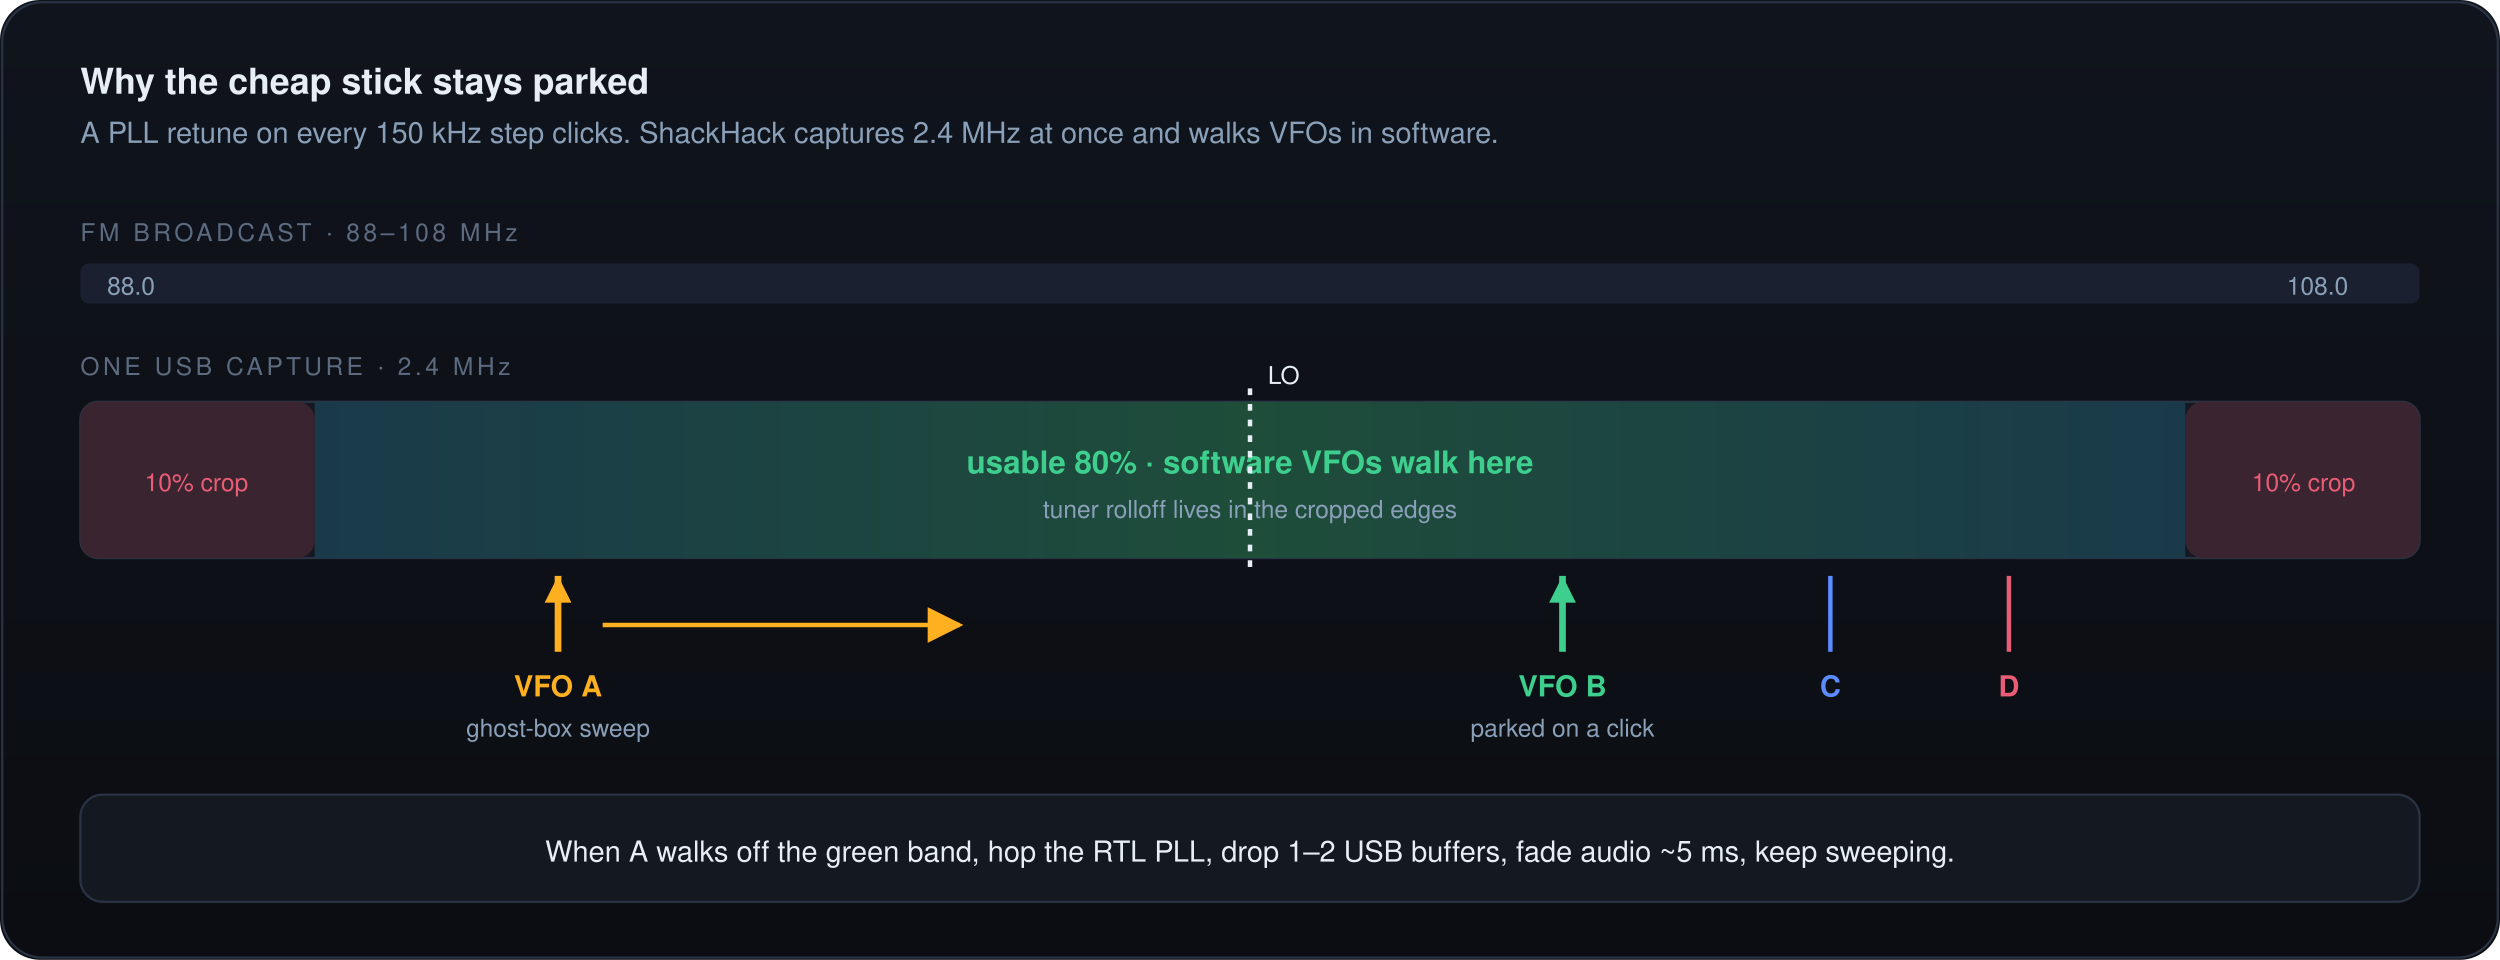
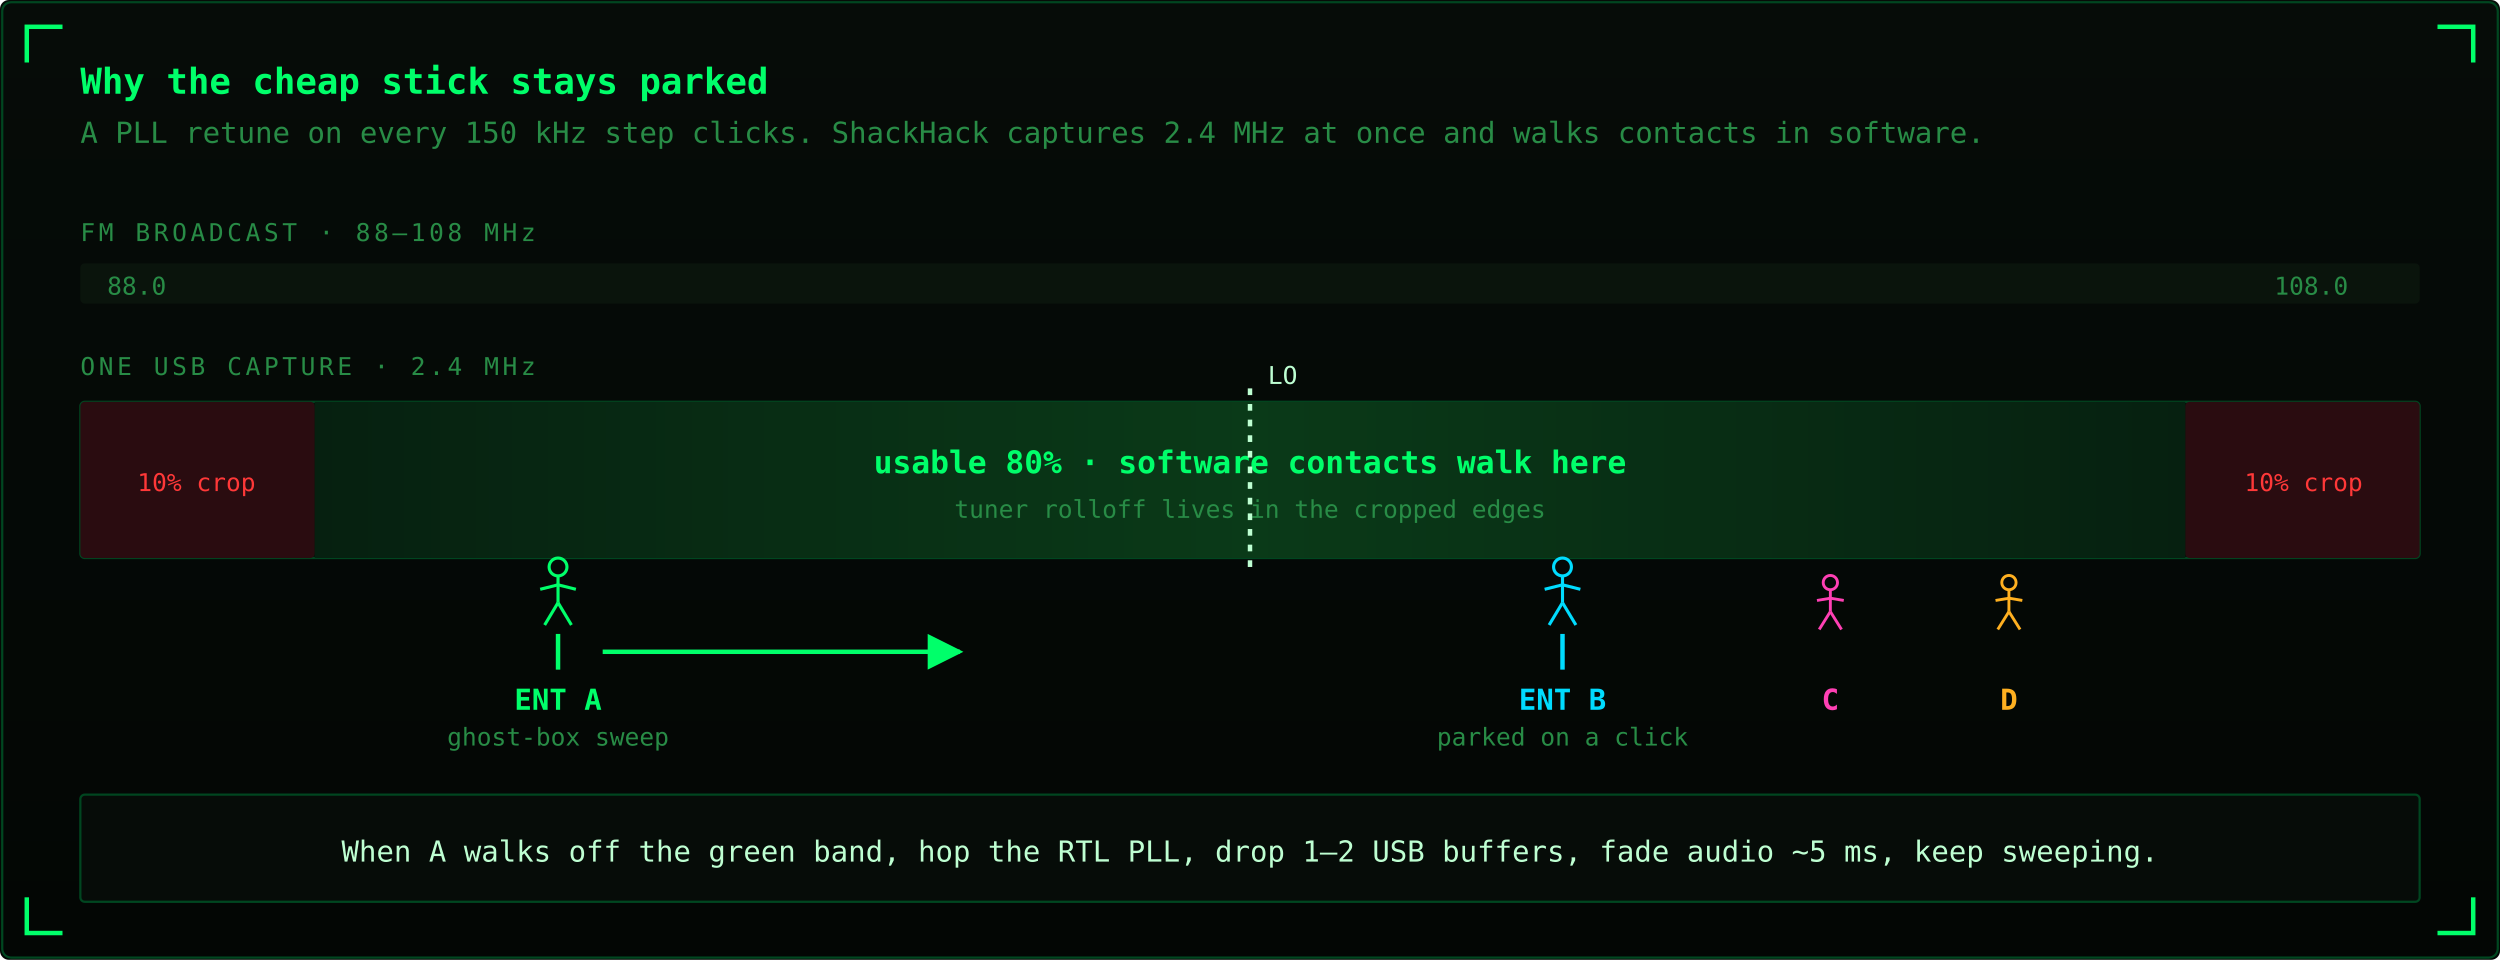
- <svg xmlns="http://www.w3.org/2000/svg" viewBox="0 0 1120 430" role="img" aria-label="Parked LO window with software VFOs walking inside usable bandwidth">
+ <svg xmlns="http://www.w3.org/2000/svg" viewBox="0 0 1120 430" role="img" aria-label="Parked LO window with software contacts walking inside usable bandwidth">
  <defs>
    <linearGradient id="bg2" x1="0" y1="0" x2="0" y2="1">
-       <stop offset="0" stop-color="#10141c" />
-       <stop offset="1" stop-color="#0b0d12" />
+       <stop offset="0" stop-color="#060c08" />
+       <stop offset="1" stop-color="#030604" />
    </linearGradient>
    <linearGradient id="usable" x1="0" y1="0" x2="1" y2="0">
-       <stop offset="0" stop-color="#1a3a4a" />
-       <stop offset="0.5" stop-color="#1e4d3a" />
-       <stop offset="1" stop-color="#1a3a4a" />
+       <stop offset="0" stop-color="#062010" />
+       <stop offset="0.5" stop-color="#0a3a18" />
+       <stop offset="1" stop-color="#062010" />
    </linearGradient>
    <marker id="arrow2" viewBox="0 0 10 10" refX="9" refY="5" markerWidth="8" markerHeight="8" orient="auto-start-reverse">
-       <path d="M 0 0 L 10 5 L 0 10 z" fill="#ffb020" />
+       <path d="M 0 0 L 10 5 L 0 10 z" fill="#00ff6a" />
    </marker>
  </defs>
-   <rect width="1120" height="430" rx="18" fill="url(#bg2)" />
-   <rect x="1" y="1" width="1118" height="428" rx="18" fill="none" stroke="#2a3344" />
-   <text x="36" y="42" fill="#e8eef6" font-family="Segoe UI, Helvetica, Arial, sans-serif" font-size="16" font-weight="700">Why the cheap stick stays parked</text>
-   <text x="36" y="64" fill="#8aa0b8" font-family="Segoe UI, Helvetica, Arial, sans-serif" font-size="13">A PLL retune on every 150 kHz step clicks. ShackHack captures 2.4 MHz at once and walks VFOs in software.</text>
-   <text x="36" y="108" fill="#5c6b80" font-family="Segoe UI, Helvetica, Arial, sans-serif" font-size="11" letter-spacing="1.6">FM BROADCAST  ·  88–108 MHz</text>
-   <rect x="36" y="118" width="1048" height="18" rx="4" fill="#1a2030" />
-   <text x="48" y="132" fill="#8aa0b8" font-family="Segoe UI, Helvetica, Arial, sans-serif" font-size="11">88.0</text>
-   <text x="1052" y="132" text-anchor="end" fill="#8aa0b8" font-family="Segoe UI, Helvetica, Arial, sans-serif" font-size="11">108.0</text>
-   <text x="36" y="168" fill="#5c6b80" font-family="Segoe UI, Helvetica, Arial, sans-serif" font-size="11" letter-spacing="1.6">ONE USB CAPTURE  ·  2.4 MHz</text>
-   <rect x="36" y="180" width="1048" height="70" rx="8" fill="#141820" stroke="#2a3344" />
-   <rect x="36" y="180" width="105" height="70" rx="8" fill="#3a2430" />
-   <rect x="979" y="180" width="105" height="70" rx="8" fill="#3a2430" />
+   <rect width="1120" height="430" rx="4" fill="url(#bg2)" />
+   <rect x="1" y="1" width="1118" height="428" rx="4" fill="none" stroke="#004620" />
+   <path d="M 12 28 L 12 12 L 28 12" fill="none" stroke="#00ff6a" stroke-width="2" />
+   <path d="M 1108 28 L 1108 12 L 1092 12" fill="none" stroke="#00ff6a" stroke-width="2" />
+   <path d="M 12 402 L 12 418 L 28 418" fill="none" stroke="#00ff6a" stroke-width="2" />
+   <path d="M 1108 402 L 1108 418 L 1092 418" fill="none" stroke="#00ff6a" stroke-width="2" />
+   <text x="36" y="42" fill="#00ff6a" font-family="Consolas, ui-monospace, monospace" font-size="16" font-weight="700">Why the cheap stick stays parked</text>
+   <text x="36" y="64" fill="#288c46" font-family="Consolas, ui-monospace, monospace" font-size="13">A PLL retune on every 150 kHz step clicks. ShackHack captures 2.4 MHz at once and walks contacts in software.</text>
+   <text x="36" y="108" fill="#288c46" font-family="Consolas, ui-monospace, monospace" font-size="11" letter-spacing="1.6">FM BROADCAST  ·  88–108 MHz</text>
+   <rect x="36" y="118" width="1048" height="18" rx="2" fill="#0a140c" />
+   <text x="48" y="132" fill="#288c46" font-family="Consolas, ui-monospace, monospace" font-size="11">88.0</text>
+   <text x="1052" y="132" text-anchor="end" fill="#288c46" font-family="Consolas, ui-monospace, monospace" font-size="11">108.0</text>
+   <text x="36" y="168" fill="#288c46" font-family="Consolas, ui-monospace, monospace" font-size="11" letter-spacing="1.6">ONE USB CAPTURE  ·  2.4 MHz</text>
+   <rect x="36" y="180" width="1048" height="70" rx="2" fill="#060c08" stroke="#004620" />
+   <rect x="36" y="180" width="105" height="70" rx="2" fill="#2a0c10" />
+   <rect x="979" y="180" width="105" height="70" rx="2" fill="#2a0c10" />
  <rect x="141" y="180" width="838" height="70" fill="url(#usable)" />
-   <text x="88" y="220" text-anchor="middle" fill="#e85d75" font-family="Segoe UI, Helvetica, Arial, sans-serif" font-size="11">10% crop</text>
-   <text x="560" y="212" text-anchor="middle" fill="#3ecf8e" font-family="Segoe UI, Helvetica, Arial, sans-serif" font-size="14" font-weight="600">usable 80%  ·  software VFOs walk here</text>
-   <text x="560" y="232" text-anchor="middle" fill="#8aa0b8" font-family="Segoe UI, Helvetica, Arial, sans-serif" font-size="11">tuner rolloff lives in the cropped edges</text>
-   <text x="1032" y="220" text-anchor="middle" fill="#e85d75" font-family="Segoe UI, Helvetica, Arial, sans-serif" font-size="11">10% crop</text>
-   <line x1="560" y1="174" x2="560" y2="258" stroke="#e8eef6" stroke-width="2" stroke-dasharray="3 4" />
-   <text x="568" y="172" fill="#e8eef6" font-family="Segoe UI, Helvetica, Arial, sans-serif" font-size="11">LO</text>
-   <line x1="250" y1="258" x2="250" y2="292" stroke="#ffb020" stroke-width="3" />
-   <polygon points="250,258 244,270 256,270" fill="#ffb020" />
-   <text x="250" y="312" text-anchor="middle" fill="#ffb020" font-family="Segoe UI, Helvetica, Arial, sans-serif" font-size="13" font-weight="700">VFO A</text>
-   <text x="250" y="330" text-anchor="middle" fill="#8aa0b8" font-family="Segoe UI, Helvetica, Arial, sans-serif" font-size="11">ghost-box sweep</text>
-   <line x1="270" y1="280" x2="430" y2="280" stroke="#ffb020" stroke-width="2" marker-end="url(#arrow2)" />
-   <line x1="700" y1="258" x2="700" y2="292" stroke="#3ecf8e" stroke-width="3" />
-   <polygon points="700,258 694,270 706,270" fill="#3ecf8e" />
-   <text x="700" y="312" text-anchor="middle" fill="#3ecf8e" font-family="Segoe UI, Helvetica, Arial, sans-serif" font-size="13" font-weight="700">VFO B</text>
-   <text x="700" y="330" text-anchor="middle" fill="#8aa0b8" font-family="Segoe UI, Helvetica, Arial, sans-serif" font-size="11">parked on a click</text>
-   <line x1="820" y1="258" x2="820" y2="292" stroke="#5b8cff" stroke-width="2" />
-   <text x="820" y="312" text-anchor="middle" fill="#5b8cff" font-family="Segoe UI, Helvetica, Arial, sans-serif" font-size="13" font-weight="700">C</text>
-   <line x1="900" y1="258" x2="900" y2="292" stroke="#e85d75" stroke-width="2" />
-   <text x="900" y="312" text-anchor="middle" fill="#e85d75" font-family="Segoe UI, Helvetica, Arial, sans-serif" font-size="13" font-weight="700">D</text>
-   <rect x="36" y="356" width="1048" height="48" rx="10" fill="#141820" stroke="#2a3344" />
-   <text x="560" y="386" text-anchor="middle" fill="#e8eef6" font-family="Segoe UI, Helvetica, Arial, sans-serif" font-size="13">When A walks off the green band, hop the RTL PLL, drop 1–2 USB buffers, fade audio ~5 ms, keep sweeping.</text>
+   <text x="88" y="220" text-anchor="middle" fill="#ff3838" font-family="Consolas, ui-monospace, monospace" font-size="11">10% crop</text>
+   <text x="560" y="212" text-anchor="middle" fill="#00ff6a" font-family="Consolas, ui-monospace, monospace" font-size="14" font-weight="600">usable 80%  ·  software contacts walk here</text>
+   <text x="560" y="232" text-anchor="middle" fill="#288c46" font-family="Consolas, ui-monospace, monospace" font-size="11">tuner rolloff lives in the cropped edges</text>
+   <text x="1032" y="220" text-anchor="middle" fill="#ff3838" font-family="Consolas, ui-monospace, monospace" font-size="11">10% crop</text>
+   <line x1="560" y1="174" x2="560" y2="258" stroke="#beffd2" stroke-width="2" stroke-dasharray="3 4" />
+   <text x="568" y="172" fill="#beffd2" font-family="Consolas, ui-monospace, monospace" font-size="11">LO</text>
+   <g transform="translate(250,248)" stroke="#00ff6a" fill="#00ff6a" stroke-width="1.4">
+     <circle cx="0" cy="6" r="4" fill="none" />
+     <line x1="0" y1="10" x2="0" y2="22" />
+     <line x1="0" y1="14" x2="-8" y2="16" />
+     <line x1="0" y1="14" x2="8" y2="16" />
+     <line x1="0" y1="22" x2="-6" y2="32" />
+     <line x1="0" y1="22" x2="6" y2="32" />
+   </g>
+   <line x1="250" y1="284" x2="250" y2="300" stroke="#00ff6a" stroke-width="2" />
+   <text x="250" y="318" text-anchor="middle" fill="#00ff6a" font-family="Consolas, ui-monospace, monospace" font-size="13" font-weight="700">ENT A</text>
+   <text x="250" y="334" text-anchor="middle" fill="#288c46" font-family="Consolas, ui-monospace, monospace" font-size="11">ghost-box sweep</text>
+   <line x1="270" y1="292" x2="430" y2="292" stroke="#00ff6a" stroke-width="2" marker-end="url(#arrow2)" />
+   <g transform="translate(700,248)" stroke="#00dcff" fill="#00dcff" stroke-width="1.4">
+     <circle cx="0" cy="6" r="4" fill="none" />
+     <line x1="0" y1="10" x2="0" y2="22" />
+     <line x1="0" y1="14" x2="-8" y2="16" />
+     <line x1="0" y1="14" x2="8" y2="16" />
+     <line x1="0" y1="22" x2="-6" y2="32" />
+     <line x1="0" y1="22" x2="6" y2="32" />
+   </g>
+   <line x1="700" y1="284" x2="700" y2="300" stroke="#00dcff" stroke-width="2" />
+   <text x="700" y="318" text-anchor="middle" fill="#00dcff" font-family="Consolas, ui-monospace, monospace" font-size="13" font-weight="700">ENT B</text>
+   <text x="700" y="334" text-anchor="middle" fill="#288c46" font-family="Consolas, ui-monospace, monospace" font-size="11">parked on a click</text>
+   <g transform="translate(820,256)" stroke="#ff40b4" fill="#ff40b4" stroke-width="1.3">
+     <circle cx="0" cy="5" r="3.2" fill="none" />
+     <line x1="0" y1="8" x2="0" y2="18" />
+     <line x1="0" y1="12" x2="-6" y2="13" />
+     <line x1="0" y1="12" x2="6" y2="13" />
+     <line x1="0" y1="18" x2="-5" y2="26" />
+     <line x1="0" y1="18" x2="5" y2="26" />
+   </g>
+   <text x="820" y="318" text-anchor="middle" fill="#ff40b4" font-family="Consolas, ui-monospace, monospace" font-size="13" font-weight="700">C</text>
+   <g transform="translate(900,256)" stroke="#ffb020" fill="#ffb020" stroke-width="1.3">
+     <circle cx="0" cy="5" r="3.2" fill="none" />
+     <line x1="0" y1="8" x2="0" y2="18" />
+     <line x1="0" y1="12" x2="-6" y2="13" />
+     <line x1="0" y1="12" x2="6" y2="13" />
+     <line x1="0" y1="18" x2="-5" y2="26" />
+     <line x1="0" y1="18" x2="5" y2="26" />
+   </g>
+   <text x="900" y="318" text-anchor="middle" fill="#ffb020" font-family="Consolas, ui-monospace, monospace" font-size="13" font-weight="700">D</text>
+   <rect x="36" y="356" width="1048" height="48" rx="2" fill="#060c08" stroke="#004620" />
+   <text x="560" y="386" text-anchor="middle" fill="#beffd2" font-family="Consolas, ui-monospace, monospace" font-size="13">When A walks off the green band, hop the RTL PLL, drop 1–2 USB buffers, fade audio ~5 ms, keep sweeping.</text>
</svg>
